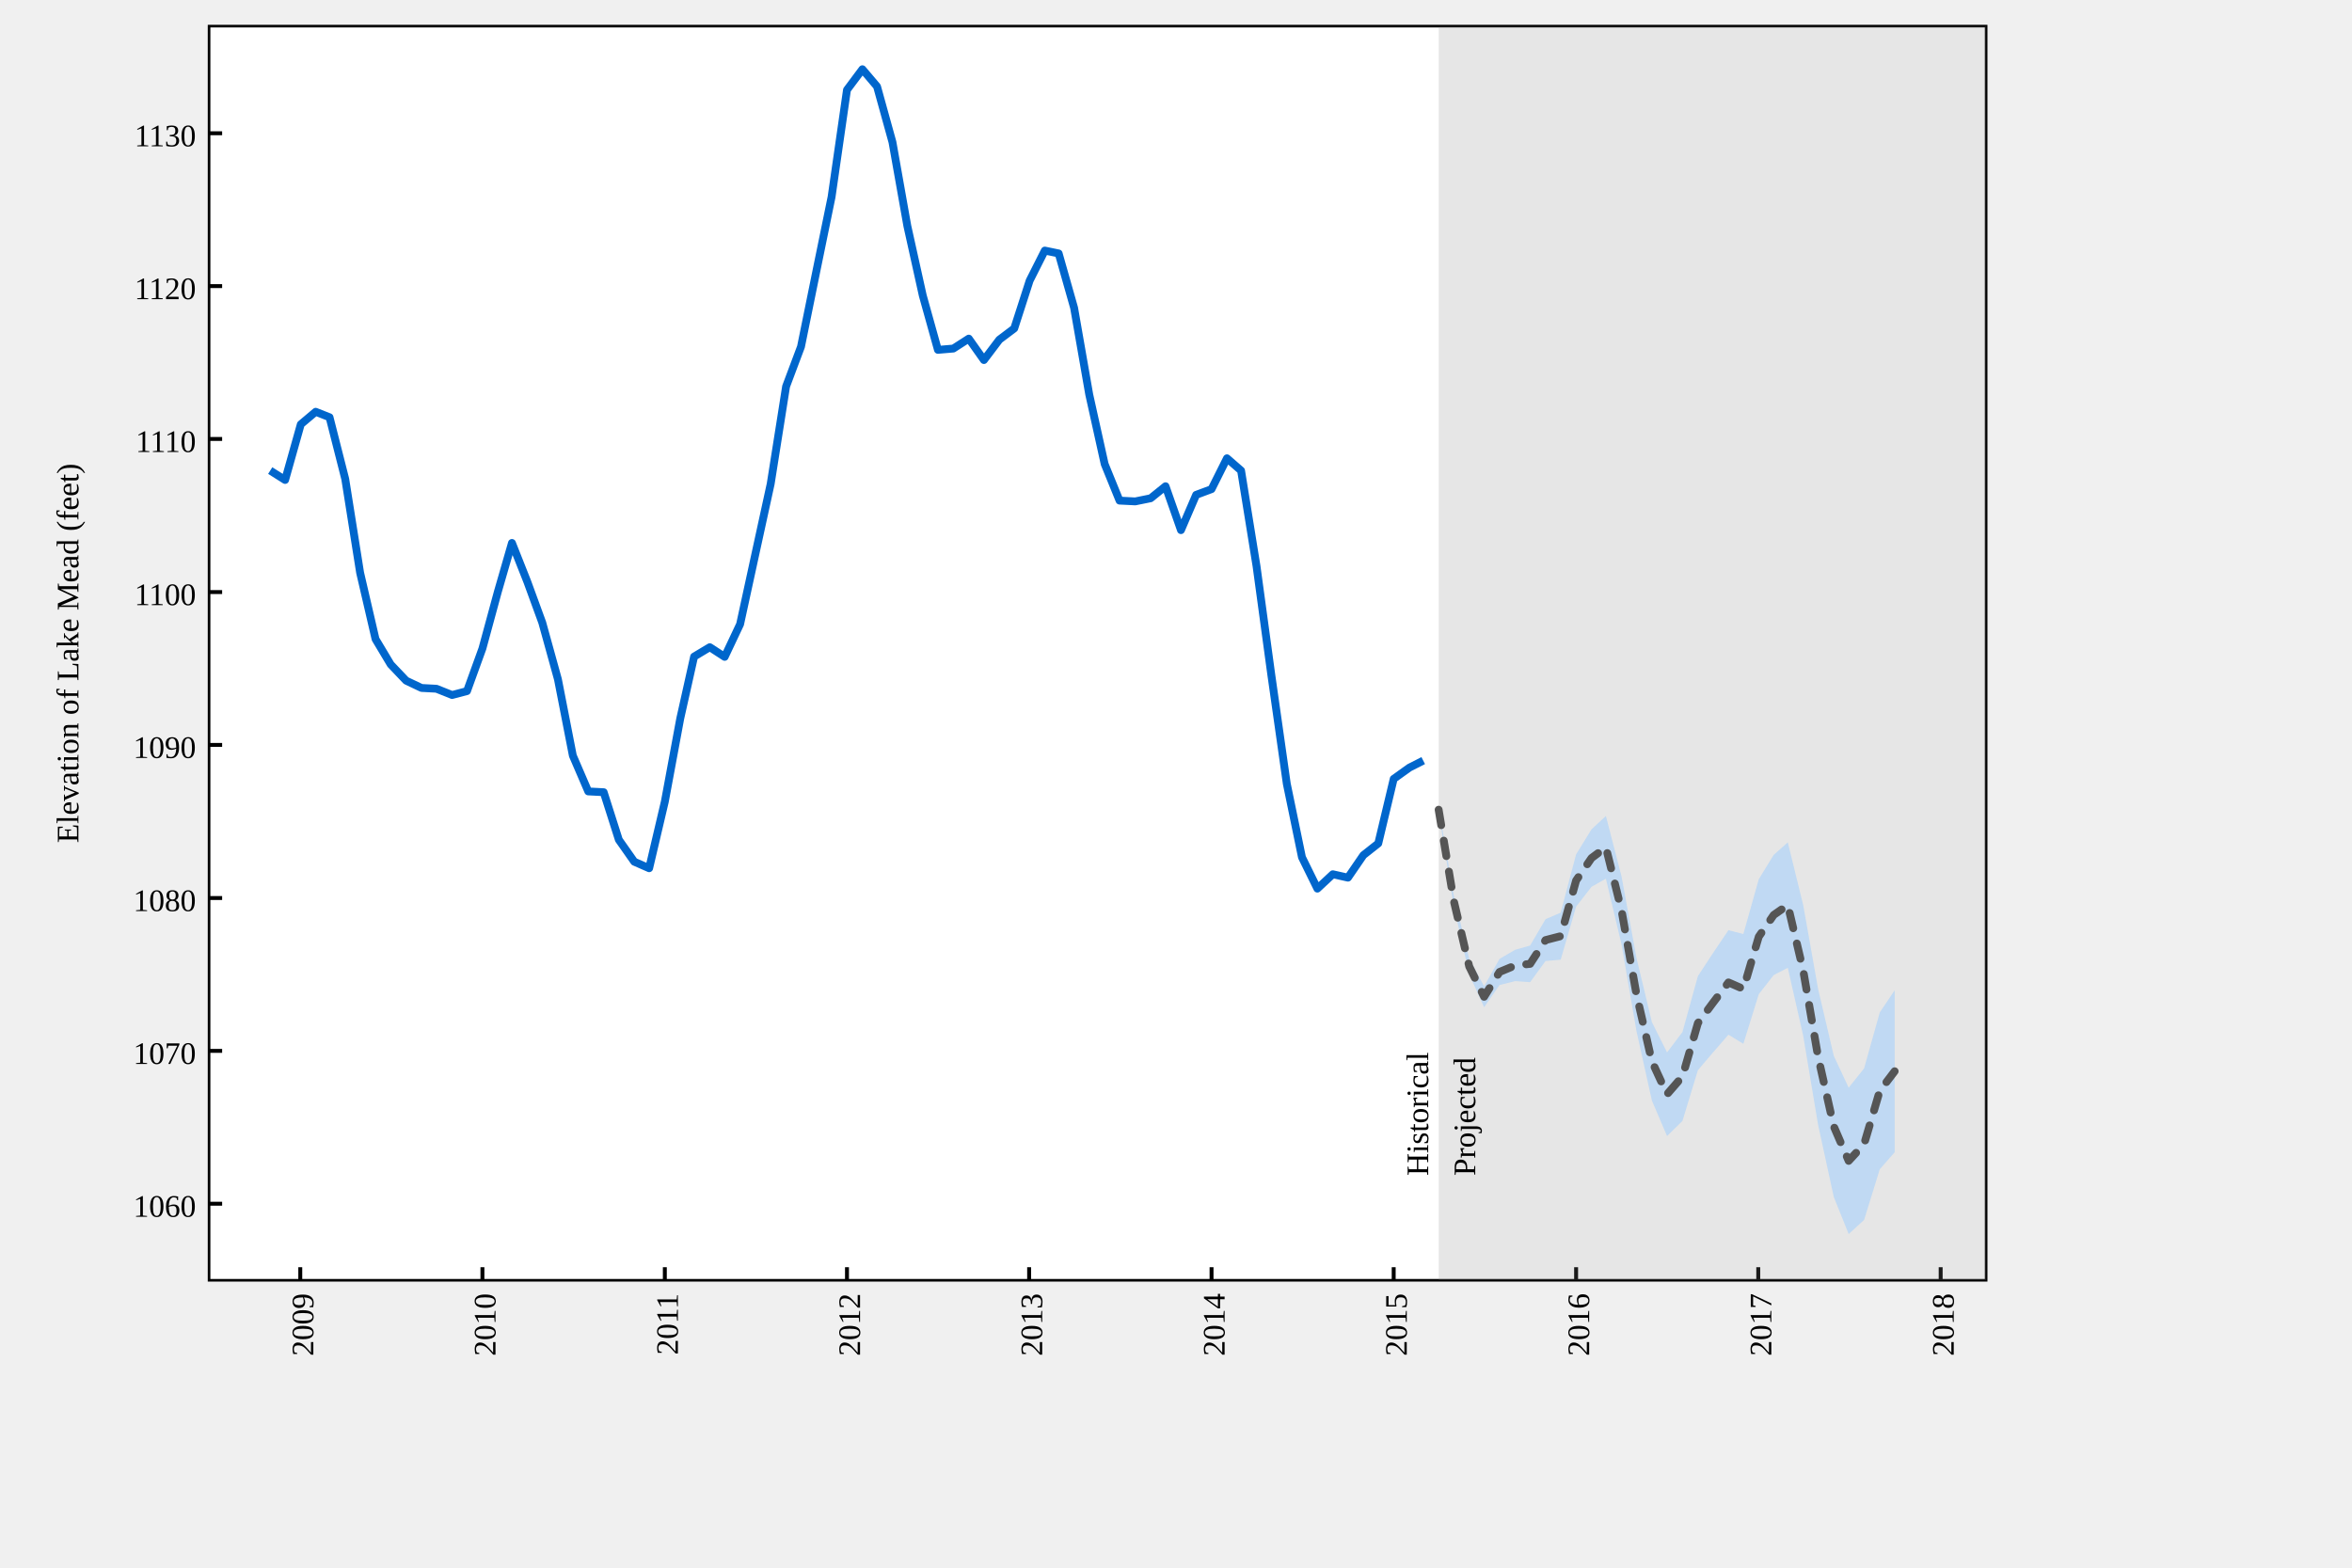
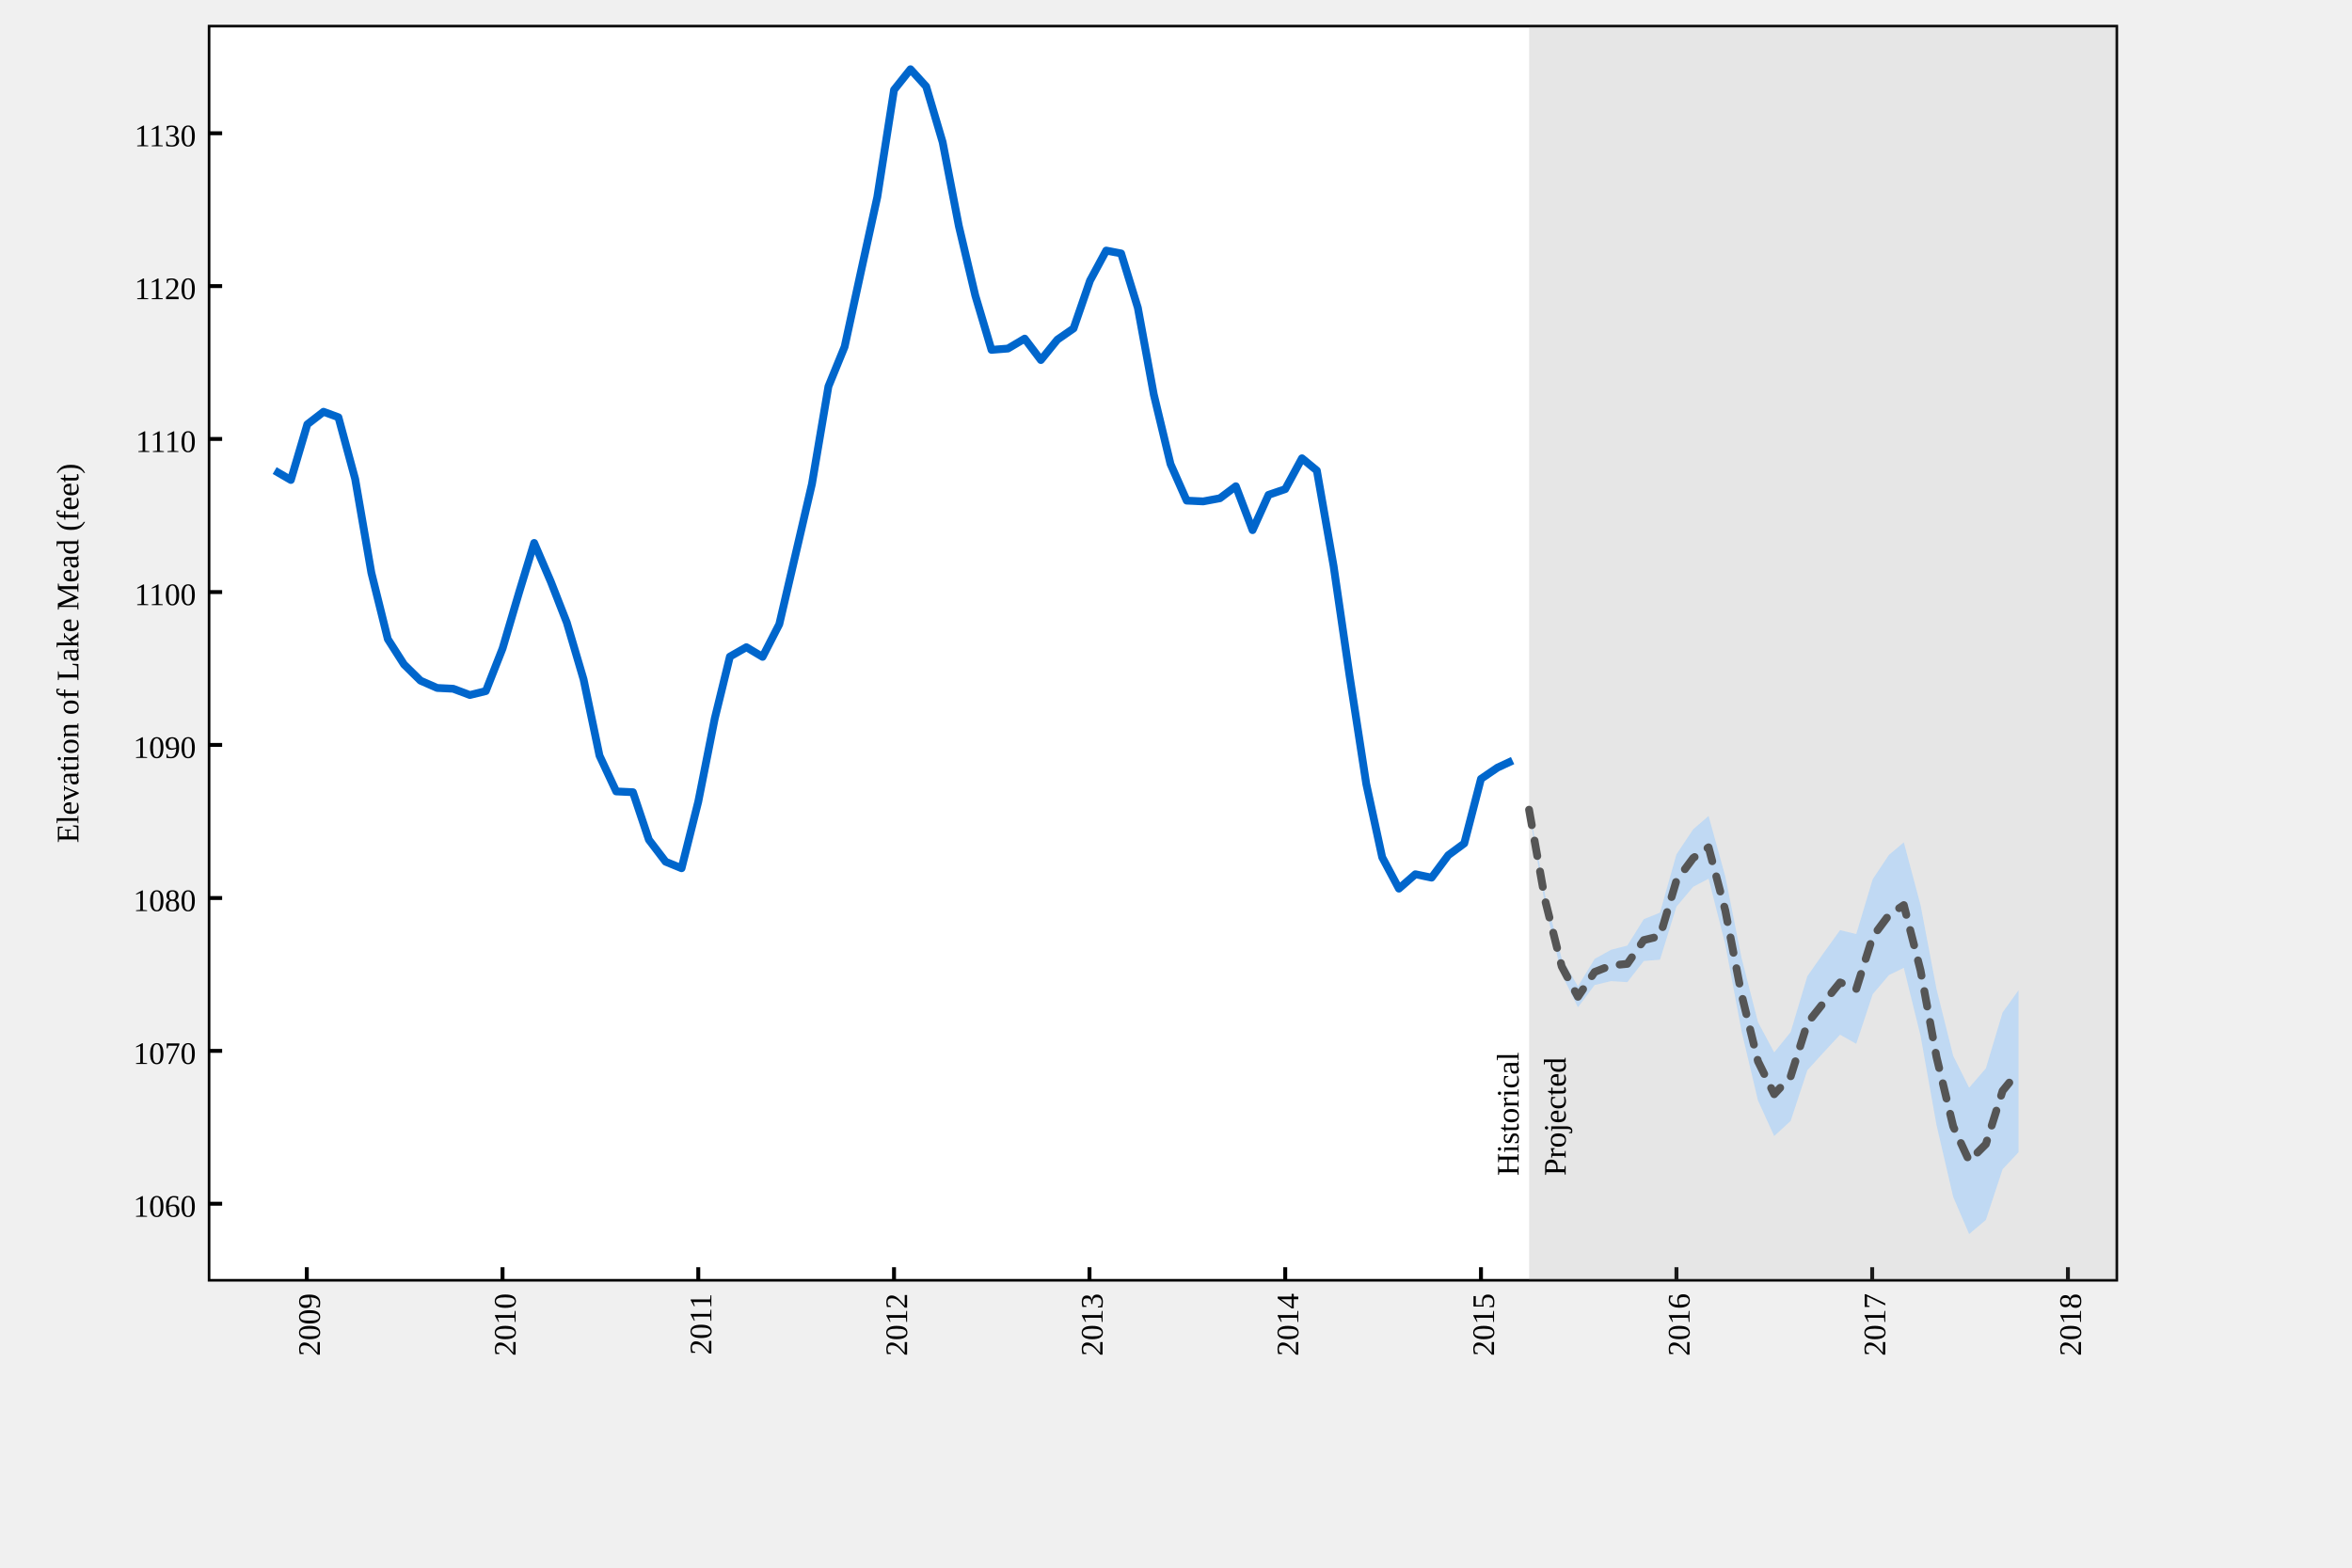
<svg xmlns="http://www.w3.org/2000/svg" version="1.1" preserveAspectRatio="xMinYMin meet" viewBox="0 0 900 600">
  <g>
-     <rect id="axis.box" x="80.0" y="10.0" width="680.0" height="480.0" style="fill:#FFFFFF;stroke:black" />
+     <rect id="axis.box" x="80.0" y="10.0" width="730.0" height="480.0" style="fill:#FFFFFF;stroke:black" />
    <text transform="translate(30.0,250.0)rotate(270)" text-anchor="middle">Elevation of Lake Mead (feet)</text>
-     <line x1="114.9" y1="490.0" x2="114.9" y2="485.0" style="stroke:black;stroke-width:1.5" />
-     <text transform="translate(119.9,495.0)rotate(270)" text-anchor="end">2009</text>
-     <line x1="184.6" y1="490.0" x2="184.6" y2="485.0" style="stroke:black;stroke-width:1.5" />
-     <text transform="translate(189.6,495.0)rotate(270)" text-anchor="end">2010</text>
-     <line x1="254.4" y1="490.0" x2="254.4" y2="485.0" style="stroke:black;stroke-width:1.5" />
-     <text transform="translate(259.4,495.0)rotate(270)" text-anchor="end">2011</text>
-     <line x1="324.1" y1="490.0" x2="324.1" y2="485.0" style="stroke:black;stroke-width:1.5" />
-     <text transform="translate(329.1,495.0)rotate(270)" text-anchor="end">2012</text>
-     <line x1="393.8" y1="490.0" x2="393.8" y2="485.0" style="stroke:black;stroke-width:1.5" />
-     <text transform="translate(398.8,495.0)rotate(270)" text-anchor="end">2013</text>
-     <line x1="463.6" y1="490.0" x2="463.6" y2="485.0" style="stroke:black;stroke-width:1.5" />
-     <text transform="translate(468.6,495.0)rotate(270)" text-anchor="end">2014</text>
-     <line x1="533.3" y1="490.0" x2="533.3" y2="485.0" style="stroke:black;stroke-width:1.5" />
-     <text transform="translate(538.3,495.0)rotate(270)" text-anchor="end">2015</text>
-     <line x1="603.1" y1="490.0" x2="603.1" y2="485.0" style="stroke:black;stroke-width:1.5" />
-     <text transform="translate(608.1,495.0)rotate(270)" text-anchor="end">2016</text>
-     <line x1="672.8" y1="490.0" x2="672.8" y2="485.0" style="stroke:black;stroke-width:1.5" />
-     <text transform="translate(677.8,495.0)rotate(270)" text-anchor="end">2017</text>
-     <line x1="742.6" y1="490.0" x2="742.6" y2="485.0" style="stroke:black;stroke-width:1.5" />
-     <text transform="translate(747.6,495.0)rotate(270)" text-anchor="end">2018</text>
+     <line x1="117.4" y1="490.0" x2="117.4" y2="485.0" style="stroke:black;stroke-width:1.5" />
+     <text transform="translate(122.4,495.0)rotate(270)" text-anchor="end">2009</text>
+     <line x1="192.3" y1="490.0" x2="192.3" y2="485.0" style="stroke:black;stroke-width:1.5" />
+     <text transform="translate(197.3,495.0)rotate(270)" text-anchor="end">2010</text>
+     <line x1="267.2" y1="490.0" x2="267.2" y2="485.0" style="stroke:black;stroke-width:1.5" />
+     <text transform="translate(272.2,495.0)rotate(270)" text-anchor="end">2011</text>
+     <line x1="342.1" y1="490.0" x2="342.1" y2="485.0" style="stroke:black;stroke-width:1.5" />
+     <text transform="translate(347.1,495.0)rotate(270)" text-anchor="end">2012</text>
+     <line x1="416.9" y1="490.0" x2="416.9" y2="485.0" style="stroke:black;stroke-width:1.5" />
+     <text transform="translate(421.9,495.0)rotate(270)" text-anchor="end">2013</text>
+     <line x1="491.8" y1="490.0" x2="491.8" y2="485.0" style="stroke:black;stroke-width:1.5" />
+     <text transform="translate(496.8,495.0)rotate(270)" text-anchor="end">2014</text>
+     <line x1="566.7" y1="490.0" x2="566.7" y2="485.0" style="stroke:black;stroke-width:1.5" />
+     <text transform="translate(571.7,495.0)rotate(270)" text-anchor="end">2015</text>
+     <line x1="641.5" y1="490.0" x2="641.5" y2="485.0" style="stroke:black;stroke-width:1.5" />
+     <text transform="translate(646.5,495.0)rotate(270)" text-anchor="end">2016</text>
+     <line x1="716.4" y1="490.0" x2="716.4" y2="485.0" style="stroke:black;stroke-width:1.5" />
+     <text transform="translate(721.4,495.0)rotate(270)" text-anchor="end">2017</text>
+     <line x1="791.3" y1="490.0" x2="791.3" y2="485.0" style="stroke:black;stroke-width:1.5" />
+     <text transform="translate(796.3,495.0)rotate(270)" text-anchor="end">2018</text>
    <line x1="80.0" y1="460.7" x2="85.0" y2="460.7" style="stroke:black;stroke-width:1.5" />
    <text transform="translate(75.0,465.7)rotate(0)" text-anchor="end">1060</text>
    <line x1="80.0" y1="402.2" x2="85.0" y2="402.2" style="stroke:black;stroke-width:1.5" />
    <text transform="translate(75.0,407.2)rotate(0)" text-anchor="end">1070</text>
    <line x1="80.0" y1="343.7" x2="85.0" y2="343.7" style="stroke:black;stroke-width:1.5" />
    <text transform="translate(75.0,348.7)rotate(0)" text-anchor="end">1080</text>
    <line x1="80.0" y1="285.1" x2="85.0" y2="285.1" style="stroke:black;stroke-width:1.5" />
    <text transform="translate(75.0,290.1)rotate(0)" text-anchor="end">1090</text>
    <line x1="80.0" y1="226.6" x2="85.0" y2="226.6" style="stroke:black;stroke-width:1.5" />
    <text transform="translate(75.0,231.6)rotate(0)" text-anchor="end">1100</text>
    <line x1="80.0" y1="168.0" x2="85.0" y2="168.0" style="stroke:black;stroke-width:1.5" />
    <text transform="translate(75.0,173.0)rotate(0)" text-anchor="end">1110</text>
    <line x1="80.0" y1="109.5" x2="85.0" y2="109.5" style="stroke:black;stroke-width:1.5" />
    <text transform="translate(75.0,114.5)rotate(0)" text-anchor="end">1120</text>
    <line x1="80.0" y1="51.0" x2="85.0" y2="51.0" style="stroke:black;stroke-width:1.5" />
    <text transform="translate(75.0,56.0)rotate(0)" text-anchor="end">1130</text>
    <g id="legend" class="label" alignment-baseline="central">
      <text id="date_text" x="100" y="30"> </text>
      <text id="elev_text" x="100" y="45" fill="#0066CC"> </text>
      <text id="model_text" x="100" y="60" fill="#000000"> </text>
    </g>
-     <rect id="ddddd" x="550.53" y="10" width="209.47" height="480" fill="grey" opacity="0.2" stroke="none" />
-     <text id="Historical-marker" transform="rotate(-90,546.5,450.0),translate(546.5,450.0)">Historical</text>
-     <text id="Projected-marker" transform="rotate(-90,564.5,450.0),translate(564.5,450.0)">Projected</text>
-     <path d="M103.4,180.1 L109.1,183.7 L115.1,162.4 L120.8,157.6 L126.1,159.7 L132.1,183.3 L137.8,219.2 L143.7,244.6 L149.5,254.3 L155.4,260.5 L161.3,263.3 L167.0,263.6 L173.0,266.0 L178.7,264.5 L184.6,248.2 L190.5,226.5 L195.9,207.8 L201.8,222.7 L207.5,238.3 L213.5,260.0 L219.2,289.2 L225.1,302.9 L231.0,303.2 L236.8,321.4 L242.7,329.8 L248.4,332.3 L254.4,306.8 L260.3,275.0 L265.6,251.3 L271.6,247.7 L277.3,251.4 L283.2,238.9 L288.9,212.7 L294.9,185.2 L300.8,147.9 L306.5,132.7 L312.4,103.7 L318.2,75.4 L324.1,34.4 L330.0,26.5 L335.6,33.1 L341.5,54.4 L347.2,86.5 L353.1,113.1 L358.9,133.9 L364.8,133.4 L370.7,129.6 L376.5,137.8 L382.4,130.0 L388.1,125.7 L394.0,107.4 L399.8,95.9 L405.1,97.0 L411.0,117.8 L416.8,151.0 L422.7,177.6 L428.4,191.6 L434.4,191.9 L440.3,190.7 L446.0,186.1 L451.9,202.9 L457.7,189.4 L463.6,187.2 L469.5,175.4 L474.9,180.1 L480.8,216.6 L486.5,258.5 L492.4,300.0 L498.2,328.1 L504.1,340.1 L510.0,334.6 L515.8,335.9 L521.7,327.3 L527.4,322.8 L533.3,298.1 L539.3,293.8 L544.6,291.1 " fill="none" style="stroke:#0066CC;stroke-width:3;stroke-linejoin:round" />
-     <path d="M550.5,310.9 L556.3,346.8 L562.2,372.9 L567.9,385.5 L573.8,377.0 L579.8,375.5 L585.5,375.9 L591.4,367.8 L597.2,367.3 L603.1,347.0 L609.0,339.4 L614.5,336.3 L620.5,361.5 L626.2,394.6 L632.1,421.2 L637.9,434.8 L643.8,429.0 L649.7,409.6 L655.4,402.9 L661.4,396.0 L667.1,399.5 L673.0,380.5 L678.7,373.2 L684.1,370.4 L690.0,396.4 L695.7,430.5 L701.7,458.1 L707.4,472.3 L713.3,466.9 L719.3,447.5 L725.0,441.0 L725.0,379.0 L719.3,387.5 L713.3,408.9 L707.4,416.3 L701.7,404.1 L695.7,378.5 L690.0,346.4 L684.1,322.4 L678.7,327.2 L673.0,336.5 L667.1,357.5 L661.4,356.0 L655.4,364.9 L649.7,373.6 L643.8,395.0 L637.9,402.8 L632.1,391.2 L626.2,366.6 L620.5,335.5 L614.5,312.3 L609.0,317.4 L603.1,327.0 L597.2,349.3 L591.4,351.8 L585.5,361.9 L579.8,363.5 L573.8,367.0 L567.9,377.5 L562.2,366.9 L556.3,342.8 L550.5,308.9 " fill="#99CCFF" style="stroke:none;" opacity="0.5" />
-     <path d="M550.5,309.9 L556.3,344.8 L562.2,369.9 L567.9,381.5 L573.8,372.0 L579.8,369.5 L585.5,368.9 L591.4,359.8 L597.2,358.3 L603.1,337.0 L609.0,328.4 L614.5,324.3 L620.5,348.5 L626.2,380.6 L632.1,406.2 L637.9,418.8 L643.8,412.0 L649.7,391.6 L655.4,383.9 L661.4,376.0 L667.1,378.5 L673.0,358.5 L678.7,350.2 L684.1,346.4 L690.0,371.4 L695.7,404.5 L701.7,431.1 L707.4,444.3 L713.3,437.9 L719.3,417.5 L725.0,410.0 " fill="none" style="stroke:#555555;stroke-width:3;stroke-linejoin:round;stroke-dasharray:6;stroke-linecap:round" />
-     <rect id="2008-10-31" x="99.91" y="10" width="7.00" height="480" fill-opacity="0.0" />
-     <rect id="2008-11-30" x="105.64" y="10" width="7.00" height="480" fill-opacity="0.0" />
-     <rect id="2008-12-31" x="111.56" y="10" width="7.00" height="480" fill-opacity="0.0" />
-     <rect id="2009-01-31" x="117.30" y="10" width="7.00" height="480" fill-opacity="0.0" />
-     <rect id="2009-02-28" x="122.65" y="10" width="7.00" height="480" fill-opacity="0.0" />
-     <rect id="2009-03-31" x="128.57" y="10" width="7.00" height="480" fill-opacity="0.0" />
-     <rect id="2009-04-30" x="134.30" y="10" width="7.00" height="480" fill-opacity="0.0" />
-     <rect id="2009-05-31" x="140.22" y="10" width="7.00" height="480" fill-opacity="0.0" />
-     <rect id="2009-06-30" x="145.96" y="10" width="7.00" height="480" fill-opacity="0.0" />
-     <rect id="2009-07-31" x="151.88" y="10" width="7.00" height="480" fill-opacity="0.0" />
-     <rect id="2009-08-31" x="157.80" y="10" width="7.00" height="480" fill-opacity="0.0" />
-     <rect id="2009-09-30" x="163.54" y="10" width="7.00" height="480" fill-opacity="0.0" />
-     <rect id="2009-10-31" x="169.46" y="10" width="7.00" height="480" fill-opacity="0.0" />
-     <rect id="2009-11-30" x="175.19" y="10" width="7.00" height="480" fill-opacity="0.0" />
-     <rect id="2009-12-31" x="181.12" y="10" width="7.00" height="480" fill-opacity="0.0" />
-     <rect id="2010-01-31" x="187.04" y="10" width="7.00" height="480" fill-opacity="0.0" />
-     <rect id="2010-02-28" x="192.39" y="10" width="7.00" height="480" fill-opacity="0.0" />
-     <rect id="2010-03-31" x="198.31" y="10" width="7.00" height="480" fill-opacity="0.0" />
-     <rect id="2010-04-30" x="204.04" y="10" width="7.00" height="480" fill-opacity="0.0" />
-     <rect id="2010-05-31" x="209.97" y="10" width="7.00" height="480" fill-opacity="0.0" />
-     <rect id="2010-06-30" x="215.70" y="10" width="7.00" height="480" fill-opacity="0.0" />
-     <rect id="2010-07-31" x="221.62" y="10" width="7.00" height="480" fill-opacity="0.0" />
-     <rect id="2010-08-31" x="227.55" y="10" width="7.00" height="480" fill-opacity="0.0" />
-     <rect id="2010-09-30" x="233.28" y="10" width="7.00" height="480" fill-opacity="0.0" />
-     <rect id="2010-10-31" x="239.20" y="10" width="7.00" height="480" fill-opacity="0.0" />
-     <rect id="2010-11-30" x="244.94" y="10" width="7.00" height="480" fill-opacity="0.0" />
-     <rect id="2010-12-31" x="250.86" y="10" width="7.00" height="480" fill-opacity="0.0" />
-     <rect id="2011-01-31" x="256.78" y="10" width="7.00" height="480" fill-opacity="0.0" />
-     <rect id="2011-02-28" x="262.13" y="10" width="7.00" height="480" fill-opacity="0.0" />
-     <rect id="2011-03-31" x="268.06" y="10" width="7.00" height="480" fill-opacity="0.0" />
-     <rect id="2011-04-30" x="273.79" y="10" width="7.00" height="480" fill-opacity="0.0" />
-     <rect id="2011-05-31" x="279.71" y="10" width="7.00" height="480" fill-opacity="0.0" />
-     <rect id="2011-06-30" x="285.44" y="10" width="7.00" height="480" fill-opacity="0.0" />
-     <rect id="2011-07-31" x="291.37" y="10" width="7.00" height="480" fill-opacity="0.0" />
-     <rect id="2011-08-31" x="297.29" y="10" width="7.00" height="480" fill-opacity="0.0" />
-     <rect id="2011-09-30" x="303.02" y="10" width="7.00" height="480" fill-opacity="0.0" />
-     <rect id="2011-10-31" x="308.95" y="10" width="7.00" height="480" fill-opacity="0.0" />
-     <rect id="2011-11-30" x="314.68" y="10" width="7.00" height="480" fill-opacity="0.0" />
-     <rect id="2011-12-31" x="320.60" y="10" width="7.00" height="480" fill-opacity="0.0" />
-     <rect id="2012-01-31" x="326.53" y="10" width="7.00" height="480" fill-opacity="0.0" />
-     <rect id="2012-02-29" x="332.07" y="10" width="7.00" height="480" fill-opacity="0.0" />
-     <rect id="2012-03-31" x="337.99" y="10" width="7.00" height="480" fill-opacity="0.0" />
-     <rect id="2012-04-30" x="343.72" y="10" width="7.00" height="480" fill-opacity="0.0" />
-     <rect id="2012-05-31" x="349.65" y="10" width="7.00" height="480" fill-opacity="0.0" />
-     <rect id="2012-06-30" x="355.38" y="10" width="7.00" height="480" fill-opacity="0.0" />
-     <rect id="2012-07-31" x="361.30" y="10" width="7.00" height="480" fill-opacity="0.0" />
-     <rect id="2012-08-31" x="367.23" y="10" width="7.00" height="480" fill-opacity="0.0" />
-     <rect id="2012-09-30" x="372.96" y="10" width="7.00" height="480" fill-opacity="0.0" />
-     <rect id="2012-10-31" x="378.88" y="10" width="7.00" height="480" fill-opacity="0.0" />
-     <rect id="2012-11-30" x="384.61" y="10" width="7.00" height="480" fill-opacity="0.0" />
-     <rect id="2012-12-31" x="390.54" y="10" width="7.00" height="480" fill-opacity="0.0" />
-     <rect id="2013-01-31" x="396.27" y="10" width="7.00" height="480" fill-opacity="0.0" />
-     <rect id="2013-02-28" x="401.62" y="10" width="7.00" height="480" fill-opacity="0.0" />
-     <rect id="2013-03-31" x="407.54" y="10" width="7.00" height="480" fill-opacity="0.0" />
-     <rect id="2013-04-30" x="413.28" y="10" width="7.00" height="480" fill-opacity="0.0" />
-     <rect id="2013-05-31" x="419.20" y="10" width="7.00" height="480" fill-opacity="0.0" />
-     <rect id="2013-06-30" x="424.93" y="10" width="7.00" height="480" fill-opacity="0.0" />
-     <rect id="2013-07-31" x="430.85" y="10" width="7.00" height="480" fill-opacity="0.0" />
-     <rect id="2013-08-31" x="436.78" y="10" width="7.00" height="480" fill-opacity="0.0" />
-     <rect id="2013-09-30" x="442.51" y="10" width="7.00" height="480" fill-opacity="0.0" />
-     <rect id="2013-10-31" x="448.43" y="10" width="7.00" height="480" fill-opacity="0.0" />
-     <rect id="2013-11-30" x="454.17" y="10" width="7.00" height="480" fill-opacity="0.0" />
-     <rect id="2013-12-31" x="460.09" y="10" width="7.00" height="480" fill-opacity="0.0" />
-     <rect id="2014-01-31" x="466.01" y="10" width="7.00" height="480" fill-opacity="0.0" />
-     <rect id="2014-02-28" x="471.36" y="10" width="7.00" height="480" fill-opacity="0.0" />
-     <rect id="2014-03-31" x="477.29" y="10" width="7.00" height="480" fill-opacity="0.0" />
-     <rect id="2014-04-30" x="483.02" y="10" width="7.00" height="480" fill-opacity="0.0" />
-     <rect id="2014-05-31" x="488.94" y="10" width="7.00" height="480" fill-opacity="0.0" />
-     <rect id="2014-06-30" x="494.67" y="10" width="7.00" height="480" fill-opacity="0.0" />
-     <rect id="2014-07-31" x="500.60" y="10" width="7.00" height="480" fill-opacity="0.0" />
-     <rect id="2014-08-31" x="506.52" y="10" width="7.00" height="480" fill-opacity="0.0" />
-     <rect id="2014-09-30" x="512.25" y="10" width="7.00" height="480" fill-opacity="0.0" />
-     <rect id="2014-10-31" x="518.18" y="10" width="7.00" height="480" fill-opacity="0.0" />
-     <rect id="2014-11-30" x="523.91" y="10" width="7.00" height="480" fill-opacity="0.0" />
-     <rect id="2014-12-31" x="529.83" y="10" width="7.00" height="480" fill-opacity="0.0" />
-     <rect id="2015-01-31" x="535.76" y="10" width="7.00" height="480" fill-opacity="0.0" />
-     <rect id="2015-02-28" x="541.11" y="10" width="7.00" height="480" fill-opacity="0.0" />
-     <rect id="2015-03-31" x="547.03" y="10" width="7.00" height="480" fill-opacity="0.0" />
-     <rect id="2015-04-30" x="552.76" y="10" width="7.00" height="480" fill-opacity="0.0" />
-     <rect id="2015-05-31" x="558.69" y="10" width="7.00" height="480" fill-opacity="0.0" />
-     <rect id="2015-06-30" x="564.42" y="10" width="7.00" height="480" fill-opacity="0.0" />
-     <rect id="2015-07-31" x="570.34" y="10" width="7.00" height="480" fill-opacity="0.0" />
-     <rect id="2015-08-31" x="576.27" y="10" width="7.00" height="480" fill-opacity="0.0" />
-     <rect id="2015-09-30" x="582.00" y="10" width="7.00" height="480" fill-opacity="0.0" />
-     <rect id="2015-10-31" x="587.92" y="10" width="7.00" height="480" fill-opacity="0.0" />
-     <rect id="2015-11-30" x="593.65" y="10" width="7.00" height="480" fill-opacity="0.0" />
-     <rect id="2015-12-31" x="599.58" y="10" width="7.00" height="480" fill-opacity="0.0" />
-     <rect id="2016-01-31" x="605.50" y="10" width="7.00" height="480" fill-opacity="0.0" />
-     <rect id="2016-02-29" x="611.04" y="10" width="7.00" height="480" fill-opacity="0.0" />
-     <rect id="2016-03-31" x="616.97" y="10" width="7.00" height="480" fill-opacity="0.0" />
-     <rect id="2016-04-30" x="622.70" y="10" width="7.00" height="480" fill-opacity="0.0" />
-     <rect id="2016-05-31" x="628.62" y="10" width="7.00" height="480" fill-opacity="0.0" />
-     <rect id="2016-06-30" x="634.35" y="10" width="7.00" height="480" fill-opacity="0.0" />
-     <rect id="2016-07-31" x="640.28" y="10" width="7.00" height="480" fill-opacity="0.0" />
-     <rect id="2016-08-31" x="646.20" y="10" width="7.00" height="480" fill-opacity="0.0" />
-     <rect id="2016-09-30" x="651.93" y="10" width="7.00" height="480" fill-opacity="0.0" />
-     <rect id="2016-10-31" x="657.86" y="10" width="7.00" height="480" fill-opacity="0.0" />
-     <rect id="2016-11-30" x="663.59" y="10" width="7.00" height="480" fill-opacity="0.0" />
-     <rect id="2016-12-31" x="669.51" y="10" width="7.00" height="480" fill-opacity="0.0" />
-     <rect id="2017-01-31" x="675.24" y="10" width="7.00" height="480" fill-opacity="0.0" />
-     <rect id="2017-02-28" x="680.59" y="10" width="7.00" height="480" fill-opacity="0.0" />
-     <rect id="2017-03-31" x="686.52" y="10" width="7.00" height="480" fill-opacity="0.0" />
-     <rect id="2017-04-30" x="692.25" y="10" width="7.00" height="480" fill-opacity="0.0" />
-     <rect id="2017-05-31" x="698.17" y="10" width="7.00" height="480" fill-opacity="0.0" />
-     <rect id="2017-06-30" x="703.91" y="10" width="7.00" height="480" fill-opacity="0.0" />
-     <rect id="2017-07-31" x="709.83" y="10" width="7.00" height="480" fill-opacity="0.0" />
-     <rect id="2017-08-31" x="715.75" y="10" width="7.00" height="480" fill-opacity="0.0" />
-     <rect id="2017-09-30" x="721.48" y="10" width="7.00" height="480" fill-opacity="0.0" />
+     <rect id="ddddd" x="585.128" y="10" width="224.872" height="480" fill="grey" opacity="0.2" stroke="none" />
+     <text id="Historical-marker" transform="rotate(-90,581.1,450.0),translate(581.1,450.0)">Historical</text>
+     <text id="Projected-marker" transform="rotate(-90,599.1,450.0),translate(599.1,450.0)">Projected</text>
+     <path d="M105.1,180.1 L111.3,183.7 L117.6,162.4 L123.8,157.6 L129.5,159.7 L135.9,183.3 L142.1,219.2 L148.4,244.6 L154.6,254.3 L160.9,260.5 L167.3,263.3 L173.4,263.6 L179.8,266.0 L185.9,264.5 L192.3,248.2 L198.7,226.5 L204.4,207.8 L210.8,222.7 L216.9,238.3 L223.3,260.0 L229.4,289.2 L235.8,302.9 L242.2,303.2 L248.3,321.4 L254.7,329.8 L260.8,332.3 L267.2,306.8 L273.5,275.0 L279.3,251.3 L285.6,247.7 L291.8,251.4 L298.2,238.9 L304.3,212.7 L310.7,185.2 L317.0,147.9 L323.2,132.7 L329.5,103.7 L335.7,75.4 L342.1,34.4 L348.4,26.5 L354.4,33.1 L360.7,54.4 L366.9,86.5 L373.2,113.1 L379.4,133.9 L385.7,133.4 L392.1,129.6 L398.3,137.8 L404.6,130.0 L410.8,125.7 L417.1,107.4 L423.3,95.9 L429.0,97.0 L435.4,117.8 L441.5,151.0 L447.9,177.6 L454.1,191.6 L460.4,191.9 L466.8,190.7 L472.9,186.1 L479.3,202.9 L485.4,189.4 L491.8,187.2 L498.2,175.4 L503.9,180.1 L510.3,216.6 L516.4,258.5 L522.8,300.0 L528.9,328.1 L535.3,340.1 L541.6,334.6 L547.8,335.9 L554.2,327.3 L560.3,322.8 L566.7,298.1 L573.0,293.8 L578.8,291.1 " fill="none" style="stroke:#0066CC;stroke-width:3;stroke-linejoin:round" />
+     <path d="M585.1,310.9 L591.3,346.8 L597.6,372.9 L603.8,385.5 L610.2,377.0 L616.5,375.5 L622.7,375.9 L629.0,367.8 L635.2,367.3 L641.5,347.0 L647.9,339.4 L653.8,336.3 L660.2,361.5 L666.4,394.6 L672.7,421.2 L678.9,434.8 L685.2,429.0 L691.6,409.6 L697.7,402.9 L704.1,396.0 L710.3,399.5 L716.6,380.5 L722.8,373.2 L728.5,370.4 L734.9,396.4 L741.0,430.5 L747.4,458.1 L753.5,472.3 L759.9,466.9 L766.3,447.5 L772.4,441.0 L772.4,379.0 L766.3,387.5 L759.9,408.9 L753.5,416.3 L747.4,404.1 L741.0,378.5 L734.9,346.4 L728.5,322.4 L722.8,327.2 L716.6,336.5 L710.3,357.5 L704.1,356.0 L697.7,364.9 L691.6,373.6 L685.2,395.0 L678.9,402.8 L672.7,391.2 L666.4,366.6 L660.2,335.5 L653.8,312.3 L647.9,317.4 L641.5,327.0 L635.2,349.3 L629.0,351.8 L622.7,361.9 L616.5,363.5 L610.2,367.0 L603.8,377.5 L597.6,366.9 L591.3,342.8 L585.1,308.9 " fill="#99CCFF" style="stroke:none;" opacity="0.5" />
+     <path d="M585.1,309.9 L591.3,344.8 L597.6,369.9 L603.8,381.5 L610.2,372.0 L616.5,369.5 L622.7,368.9 L629.0,359.8 L635.2,358.3 L641.5,337.0 L647.9,328.4 L653.8,324.3 L660.2,348.5 L666.4,380.6 L672.7,406.2 L678.9,418.8 L685.2,412.0 L691.6,391.6 L697.7,383.9 L704.1,376.0 L710.3,378.5 L716.6,358.5 L722.8,350.2 L728.5,346.4 L734.9,371.4 L741.0,404.5 L747.4,431.1 L753.5,444.3 L759.9,437.9 L766.3,417.5 L772.4,410.0 " fill="none" style="stroke:#555555;stroke-width:3;stroke-linejoin:round;stroke-dasharray:6;stroke-linecap:round" />
+     <rect id="2008-10-31" x="101.63" y="10" width="7.00" height="480" fill-opacity="0.0" />
+     <rect id="2008-11-30" x="107.78" y="10" width="7.00" height="480" fill-opacity="0.0" />
+     <rect id="2008-12-31" x="114.14" y="10" width="7.00" height="480" fill-opacity="0.0" />
+     <rect id="2009-01-31" x="120.29" y="10" width="7.00" height="480" fill-opacity="0.0" />
+     <rect id="2009-02-28" x="126.04" y="10" width="7.00" height="480" fill-opacity="0.0" />
+     <rect id="2009-03-31" x="132.40" y="10" width="7.00" height="480" fill-opacity="0.0" />
+     <rect id="2009-04-30" x="138.55" y="10" width="7.00" height="480" fill-opacity="0.0" />
+     <rect id="2009-05-31" x="144.91" y="10" width="7.00" height="480" fill-opacity="0.0" />
+     <rect id="2009-06-30" x="151.06" y="10" width="7.00" height="480" fill-opacity="0.0" />
+     <rect id="2009-07-31" x="157.42" y="10" width="7.00" height="480" fill-opacity="0.0" />
+     <rect id="2009-08-31" x="163.78" y="10" width="7.00" height="480" fill-opacity="0.0" />
+     <rect id="2009-09-30" x="169.94" y="10" width="7.00" height="480" fill-opacity="0.0" />
+     <rect id="2009-10-31" x="176.29" y="10" width="7.00" height="480" fill-opacity="0.0" />
+     <rect id="2009-11-30" x="182.45" y="10" width="7.00" height="480" fill-opacity="0.0" />
+     <rect id="2009-12-31" x="188.81" y="10" width="7.00" height="480" fill-opacity="0.0" />
+     <rect id="2010-01-31" x="195.17" y="10" width="7.00" height="480" fill-opacity="0.0" />
+     <rect id="2010-02-28" x="200.91" y="10" width="7.00" height="480" fill-opacity="0.0" />
+     <rect id="2010-03-31" x="207.27" y="10" width="7.00" height="480" fill-opacity="0.0" />
+     <rect id="2010-04-30" x="213.42" y="10" width="7.00" height="480" fill-opacity="0.0" />
+     <rect id="2010-05-31" x="219.78" y="10" width="7.00" height="480" fill-opacity="0.0" />
+     <rect id="2010-06-30" x="225.94" y="10" width="7.00" height="480" fill-opacity="0.0" />
+     <rect id="2010-07-31" x="232.29" y="10" width="7.00" height="480" fill-opacity="0.0" />
+     <rect id="2010-08-31" x="238.65" y="10" width="7.00" height="480" fill-opacity="0.0" />
+     <rect id="2010-09-30" x="244.81" y="10" width="7.00" height="480" fill-opacity="0.0" />
+     <rect id="2010-10-31" x="251.17" y="10" width="7.00" height="480" fill-opacity="0.0" />
+     <rect id="2010-11-30" x="257.32" y="10" width="7.00" height="480" fill-opacity="0.0" />
+     <rect id="2010-12-31" x="263.68" y="10" width="7.00" height="480" fill-opacity="0.0" />
+     <rect id="2011-01-31" x="270.04" y="10" width="7.00" height="480" fill-opacity="0.0" />
+     <rect id="2011-02-28" x="275.78" y="10" width="7.00" height="480" fill-opacity="0.0" />
+     <rect id="2011-03-31" x="282.14" y="10" width="7.00" height="480" fill-opacity="0.0" />
+     <rect id="2011-04-30" x="288.29" y="10" width="7.00" height="480" fill-opacity="0.0" />
+     <rect id="2011-05-31" x="294.65" y="10" width="7.00" height="480" fill-opacity="0.0" />
+     <rect id="2011-06-30" x="300.81" y="10" width="7.00" height="480" fill-opacity="0.0" />
+     <rect id="2011-07-31" x="307.17" y="10" width="7.00" height="480" fill-opacity="0.0" />
+     <rect id="2011-08-31" x="313.53" y="10" width="7.00" height="480" fill-opacity="0.0" />
+     <rect id="2011-09-30" x="319.68" y="10" width="7.00" height="480" fill-opacity="0.0" />
+     <rect id="2011-10-31" x="326.04" y="10" width="7.00" height="480" fill-opacity="0.0" />
+     <rect id="2011-11-30" x="332.19" y="10" width="7.00" height="480" fill-opacity="0.0" />
+     <rect id="2011-12-31" x="338.55" y="10" width="7.00" height="480" fill-opacity="0.0" />
+     <rect id="2012-01-31" x="344.91" y="10" width="7.00" height="480" fill-opacity="0.0" />
+     <rect id="2012-02-29" x="350.86" y="10" width="7.00" height="480" fill-opacity="0.0" />
+     <rect id="2012-03-31" x="357.22" y="10" width="7.00" height="480" fill-opacity="0.0" />
+     <rect id="2012-04-30" x="363.37" y="10" width="7.00" height="480" fill-opacity="0.0" />
+     <rect id="2012-05-31" x="369.73" y="10" width="7.00" height="480" fill-opacity="0.0" />
+     <rect id="2012-06-30" x="375.88" y="10" width="7.00" height="480" fill-opacity="0.0" />
+     <rect id="2012-07-31" x="382.24" y="10" width="7.00" height="480" fill-opacity="0.0" />
+     <rect id="2012-08-31" x="388.60" y="10" width="7.00" height="480" fill-opacity="0.0" />
+     <rect id="2012-09-30" x="394.76" y="10" width="7.00" height="480" fill-opacity="0.0" />
+     <rect id="2012-10-31" x="401.12" y="10" width="7.00" height="480" fill-opacity="0.0" />
+     <rect id="2012-11-30" x="407.27" y="10" width="7.00" height="480" fill-opacity="0.0" />
+     <rect id="2012-12-31" x="413.63" y="10" width="7.00" height="480" fill-opacity="0.0" />
+     <rect id="2013-01-31" x="419.78" y="10" width="7.00" height="480" fill-opacity="0.0" />
+     <rect id="2013-02-28" x="425.53" y="10" width="7.00" height="480" fill-opacity="0.0" />
+     <rect id="2013-03-31" x="431.88" y="10" width="7.00" height="480" fill-opacity="0.0" />
+     <rect id="2013-04-30" x="438.04" y="10" width="7.00" height="480" fill-opacity="0.0" />
+     <rect id="2013-05-31" x="444.40" y="10" width="7.00" height="480" fill-opacity="0.0" />
+     <rect id="2013-06-30" x="450.55" y="10" width="7.00" height="480" fill-opacity="0.0" />
+     <rect id="2013-07-31" x="456.91" y="10" width="7.00" height="480" fill-opacity="0.0" />
+     <rect id="2013-08-31" x="463.27" y="10" width="7.00" height="480" fill-opacity="0.0" />
+     <rect id="2013-09-30" x="469.42" y="10" width="7.00" height="480" fill-opacity="0.0" />
+     <rect id="2013-10-31" x="475.78" y="10" width="7.00" height="480" fill-opacity="0.0" />
+     <rect id="2013-11-30" x="481.94" y="10" width="7.00" height="480" fill-opacity="0.0" />
+     <rect id="2013-12-31" x="488.29" y="10" width="7.00" height="480" fill-opacity="0.0" />
+     <rect id="2014-01-31" x="494.65" y="10" width="7.00" height="480" fill-opacity="0.0" />
+     <rect id="2014-02-28" x="500.40" y="10" width="7.00" height="480" fill-opacity="0.0" />
+     <rect id="2014-03-31" x="506.76" y="10" width="7.00" height="480" fill-opacity="0.0" />
+     <rect id="2014-04-30" x="512.91" y="10" width="7.00" height="480" fill-opacity="0.0" />
+     <rect id="2014-05-31" x="519.27" y="10" width="7.00" height="480" fill-opacity="0.0" />
+     <rect id="2014-06-30" x="525.42" y="10" width="7.00" height="480" fill-opacity="0.0" />
+     <rect id="2014-07-31" x="531.78" y="10" width="7.00" height="480" fill-opacity="0.0" />
+     <rect id="2014-08-31" x="538.14" y="10" width="7.00" height="480" fill-opacity="0.0" />
+     <rect id="2014-09-30" x="544.29" y="10" width="7.00" height="480" fill-opacity="0.0" />
+     <rect id="2014-10-31" x="550.65" y="10" width="7.00" height="480" fill-opacity="0.0" />
+     <rect id="2014-11-30" x="556.81" y="10" width="7.00" height="480" fill-opacity="0.0" />
+     <rect id="2014-12-31" x="563.17" y="10" width="7.00" height="480" fill-opacity="0.0" />
+     <rect id="2015-01-31" x="569.53" y="10" width="7.00" height="480" fill-opacity="0.0" />
+     <rect id="2015-02-28" x="575.27" y="10" width="7.00" height="480" fill-opacity="0.0" />
+     <rect id="2015-03-31" x="581.63" y="10" width="7.00" height="480" fill-opacity="0.0" />
+     <rect id="2015-04-30" x="587.78" y="10" width="7.00" height="480" fill-opacity="0.0" />
+     <rect id="2015-05-31" x="594.14" y="10" width="7.00" height="480" fill-opacity="0.0" />
+     <rect id="2015-06-30" x="600.29" y="10" width="7.00" height="480" fill-opacity="0.0" />
+     <rect id="2015-07-31" x="606.65" y="10" width="7.00" height="480" fill-opacity="0.0" />
+     <rect id="2015-08-31" x="613.01" y="10" width="7.00" height="480" fill-opacity="0.0" />
+     <rect id="2015-09-30" x="619.17" y="10" width="7.00" height="480" fill-opacity="0.0" />
+     <rect id="2015-10-31" x="625.53" y="10" width="7.00" height="480" fill-opacity="0.0" />
+     <rect id="2015-11-30" x="631.68" y="10" width="7.00" height="480" fill-opacity="0.0" />
+     <rect id="2015-12-31" x="638.04" y="10" width="7.00" height="480" fill-opacity="0.0" />
+     <rect id="2016-01-31" x="644.40" y="10" width="7.00" height="480" fill-opacity="0.0" />
+     <rect id="2016-02-29" x="650.35" y="10" width="7.00" height="480" fill-opacity="0.0" />
+     <rect id="2016-03-31" x="656.71" y="10" width="7.00" height="480" fill-opacity="0.0" />
+     <rect id="2016-04-30" x="662.86" y="10" width="7.00" height="480" fill-opacity="0.0" />
+     <rect id="2016-05-31" x="669.22" y="10" width="7.00" height="480" fill-opacity="0.0" />
+     <rect id="2016-06-30" x="675.37" y="10" width="7.00" height="480" fill-opacity="0.0" />
+     <rect id="2016-07-31" x="681.73" y="10" width="7.00" height="480" fill-opacity="0.0" />
+     <rect id="2016-08-31" x="688.09" y="10" width="7.00" height="480" fill-opacity="0.0" />
+     <rect id="2016-09-30" x="694.24" y="10" width="7.00" height="480" fill-opacity="0.0" />
+     <rect id="2016-10-31" x="700.60" y="10" width="7.00" height="480" fill-opacity="0.0" />
+     <rect id="2016-11-30" x="706.76" y="10" width="7.00" height="480" fill-opacity="0.0" />
+     <rect id="2016-12-31" x="713.12" y="10" width="7.00" height="480" fill-opacity="0.0" />
+     <rect id="2017-01-31" x="719.27" y="10" width="7.00" height="480" fill-opacity="0.0" />
+     <rect id="2017-02-28" x="725.01" y="10" width="7.00" height="480" fill-opacity="0.0" />
+     <rect id="2017-03-31" x="731.37" y="10" width="7.00" height="480" fill-opacity="0.0" />
+     <rect id="2017-04-30" x="737.53" y="10" width="7.00" height="480" fill-opacity="0.0" />
+     <rect id="2017-05-31" x="743.88" y="10" width="7.00" height="480" fill-opacity="0.0" />
+     <rect id="2017-06-30" x="750.04" y="10" width="7.00" height="480" fill-opacity="0.0" />
+     <rect id="2017-07-31" x="756.40" y="10" width="7.00" height="480" fill-opacity="0.0" />
+     <rect id="2017-08-31" x="762.76" y="10" width="7.00" height="480" fill-opacity="0.0" />
+     <rect id="2017-09-30" x="768.91" y="10" width="7.00" height="480" fill-opacity="0.0" />
  </g>
</svg>
